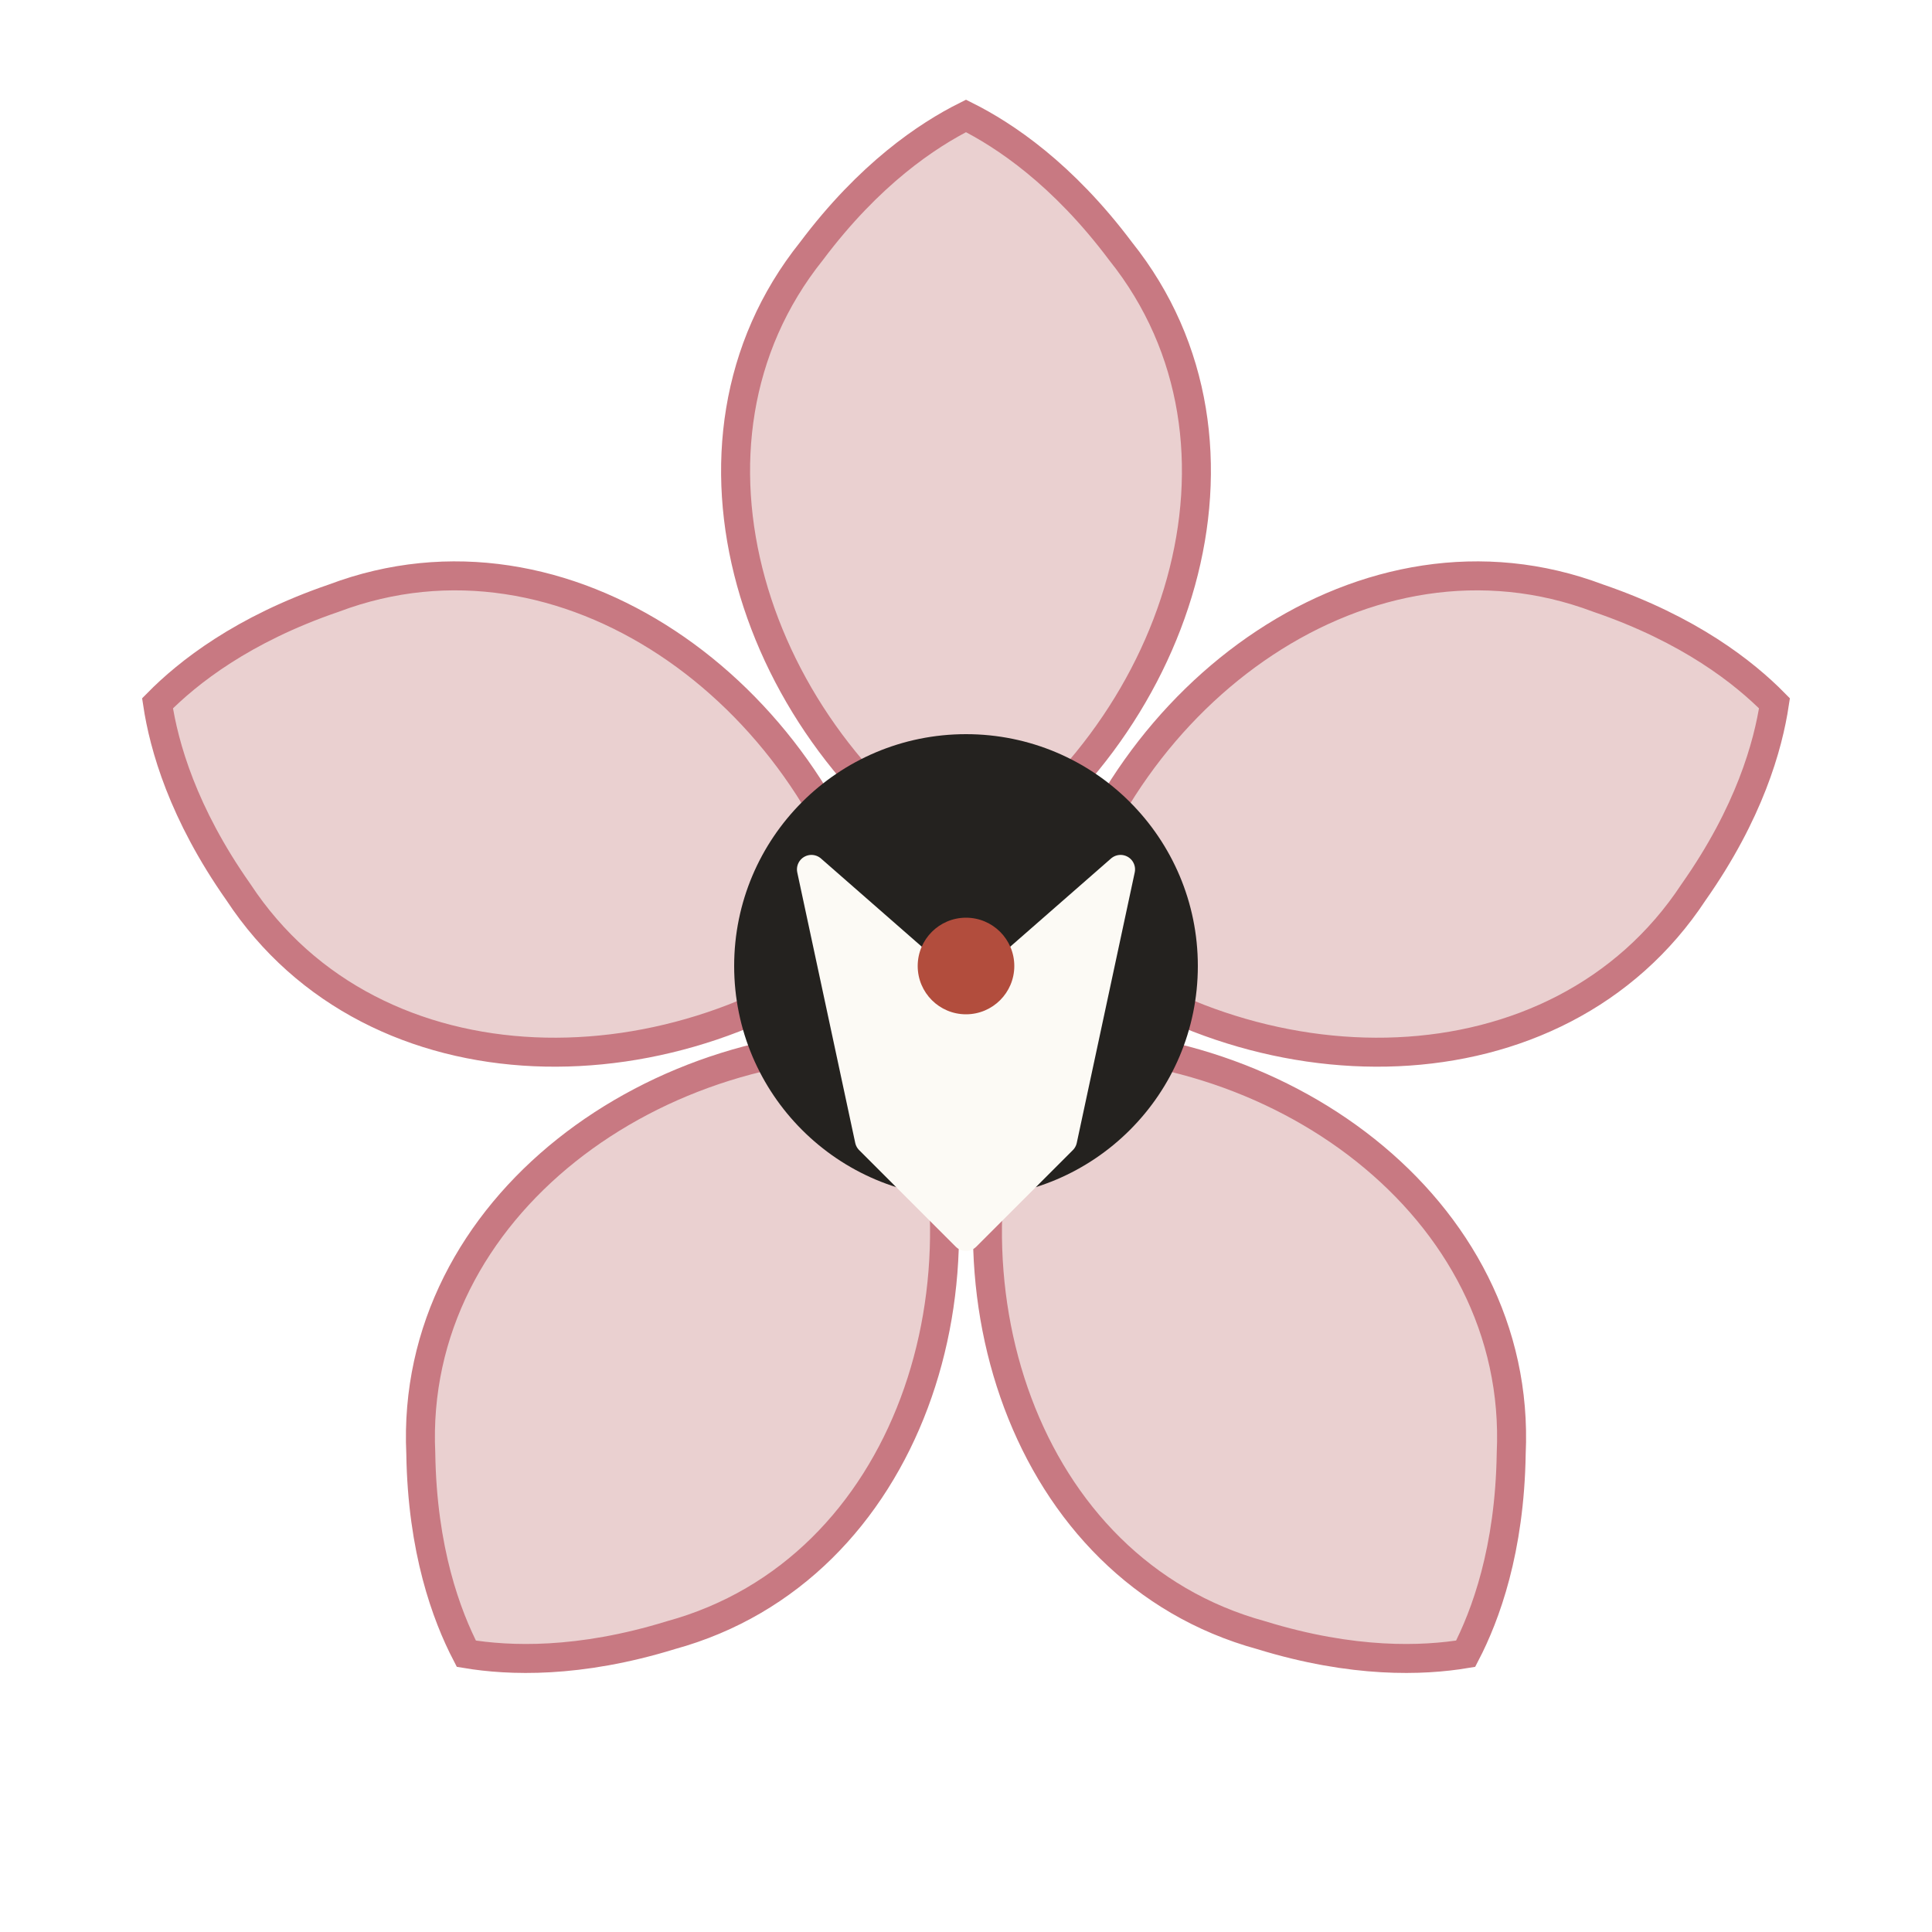
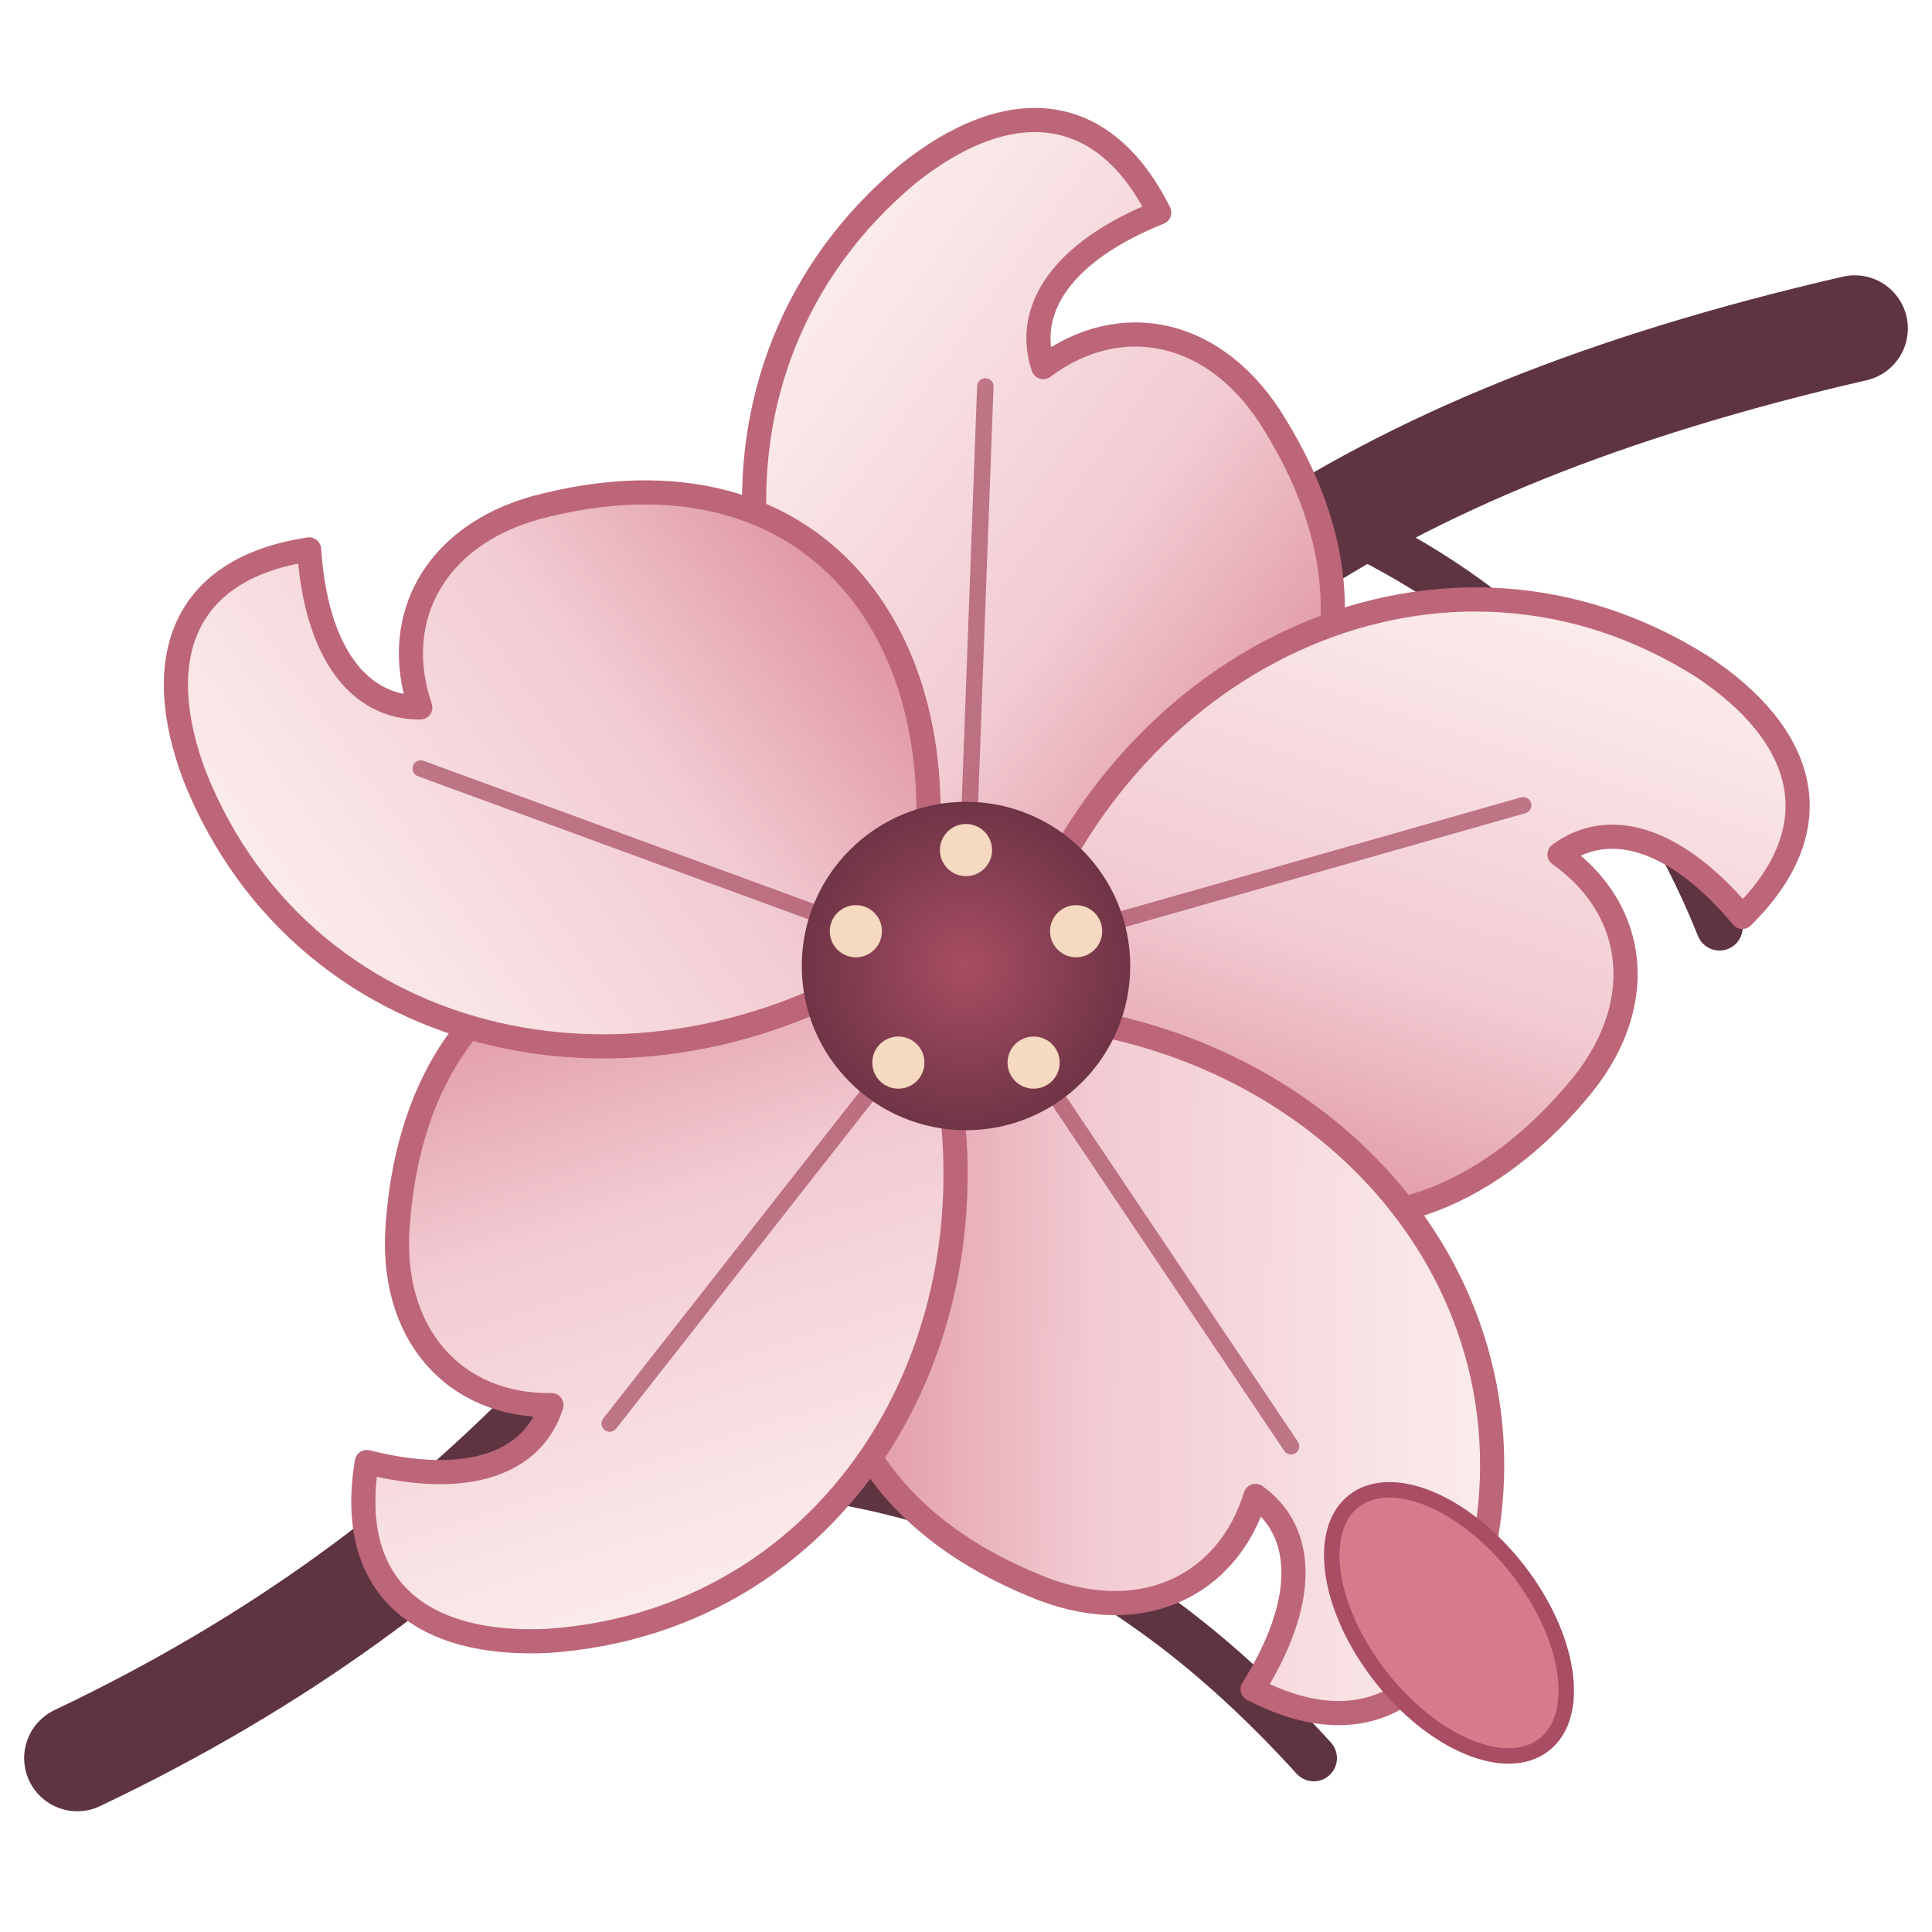
- <svg xmlns="http://www.w3.org/2000/svg" viewBox="0 0 100 100" fill="none">
+ <svg xmlns="http://www.w3.org/2000/svg" viewBox="0 0 100 100" role="img" aria-labelledby="title desc">
  <defs>
-     <path id="petal" d="M50 45C39 38 34 23 42 13c3-4 6-6 8-7 2 1 5 3 8 7 8 10 3 25-8 32Z" />
+     <linearGradient id="petal" x1="0" y1="0" x2="1" y2="1">
+       <stop stop-color="#fff8f6" />
+       <stop offset=".58" stop-color="#f2cbd2" />
+       <stop offset="1" stop-color="#d77b8c" />
+     </linearGradient>
+     <radialGradient id="heart">
+       <stop stop-color="#a84d63" />
+       <stop offset="1" stop-color="#6f3446" />
+     </radialGradient>
+     <path id="petal-shape" d="M50 47C37 37 35 19 47 9c5-4 10-4 13 2-5 2-7 5-6 8 4-3 9-2 12 3 8 13-1 24-16 25Z" />
  </defs>
-   <g fill="#ead0d0" stroke="#c87982" stroke-width="1.5">
-     <use href="#petal" />
-     <use href="#petal" transform="rotate(72 50 50)" />
-     <use href="#petal" transform="rotate(144 50 50)" />
-     <use href="#petal" transform="rotate(216 50 50)" />
-     <use href="#petal" transform="rotate(288 50 50)" />
+   <g fill="none" stroke="#5f3441" stroke-linecap="round">
+     <path d="M4 91C25 81 36 67 47 49 57 33 70 23 96 17" stroke-width="5.5" />
+     <path d="M30 76c17-1 28 4 38 15M69 27c9 4 16 11 20 21" stroke-width="2.4" />
  </g>
-   <circle cx="50" cy="50" r="12" fill="#24221f" />
-   <path d="m42 45 8 7 8-7-3 14-5 5-5-5Z" fill="#fcfaf5" stroke="#fcfaf5" stroke-width="1.5" stroke-linejoin="round" />
-   <circle cx="50" cy="50" r="2.5" fill="#b24d3d" />
+   <g fill="url(#petal)" stroke="#bd6679" stroke-width="1.25" stroke-linejoin="round">
+     <use href="#petal-shape" />
+     <use href="#petal-shape" transform="rotate(72 50 50)" />
+     <use href="#petal-shape" transform="rotate(144 50 50)" />
+     <use href="#petal-shape" transform="rotate(216 50 50)" />
+     <use href="#petal-shape" transform="rotate(288 50 50)" />
+   </g>
+   <g fill="none" stroke="#a84d63" stroke-width=".85" stroke-linecap="round" opacity=".72">
+     <path d="M50 47 51 20" />
+     <path d="M50 47 51 20" transform="rotate(72 50 50)" />
+     <path d="M50 47 51 20" transform="rotate(144 50 50)" />
+     <path d="M50 47 51 20" transform="rotate(216 50 50)" />
+     <path d="M50 47 51 20" transform="rotate(288 50 50)" />
+   </g>
+   <circle cx="50" cy="50" r="8.5" fill="url(#heart)" />
+   <g fill="#f5d9c0">
+     <circle cx="50" cy="44" r="1.35" />
+     <circle cx="55.7" cy="48.2" r="1.35" />
+     <circle cx="53.5" cy="55" r="1.35" />
+     <circle cx="46.5" cy="55" r="1.35" />
+     <circle cx="44.3" cy="48.2" r="1.35" />
+   </g>
+   <ellipse cx="75" cy="84" rx="4.5" ry="8" fill="#d77b8c" stroke="#a84d63" stroke-width=".8" transform="rotate(-38 75 84)" />
</svg>
